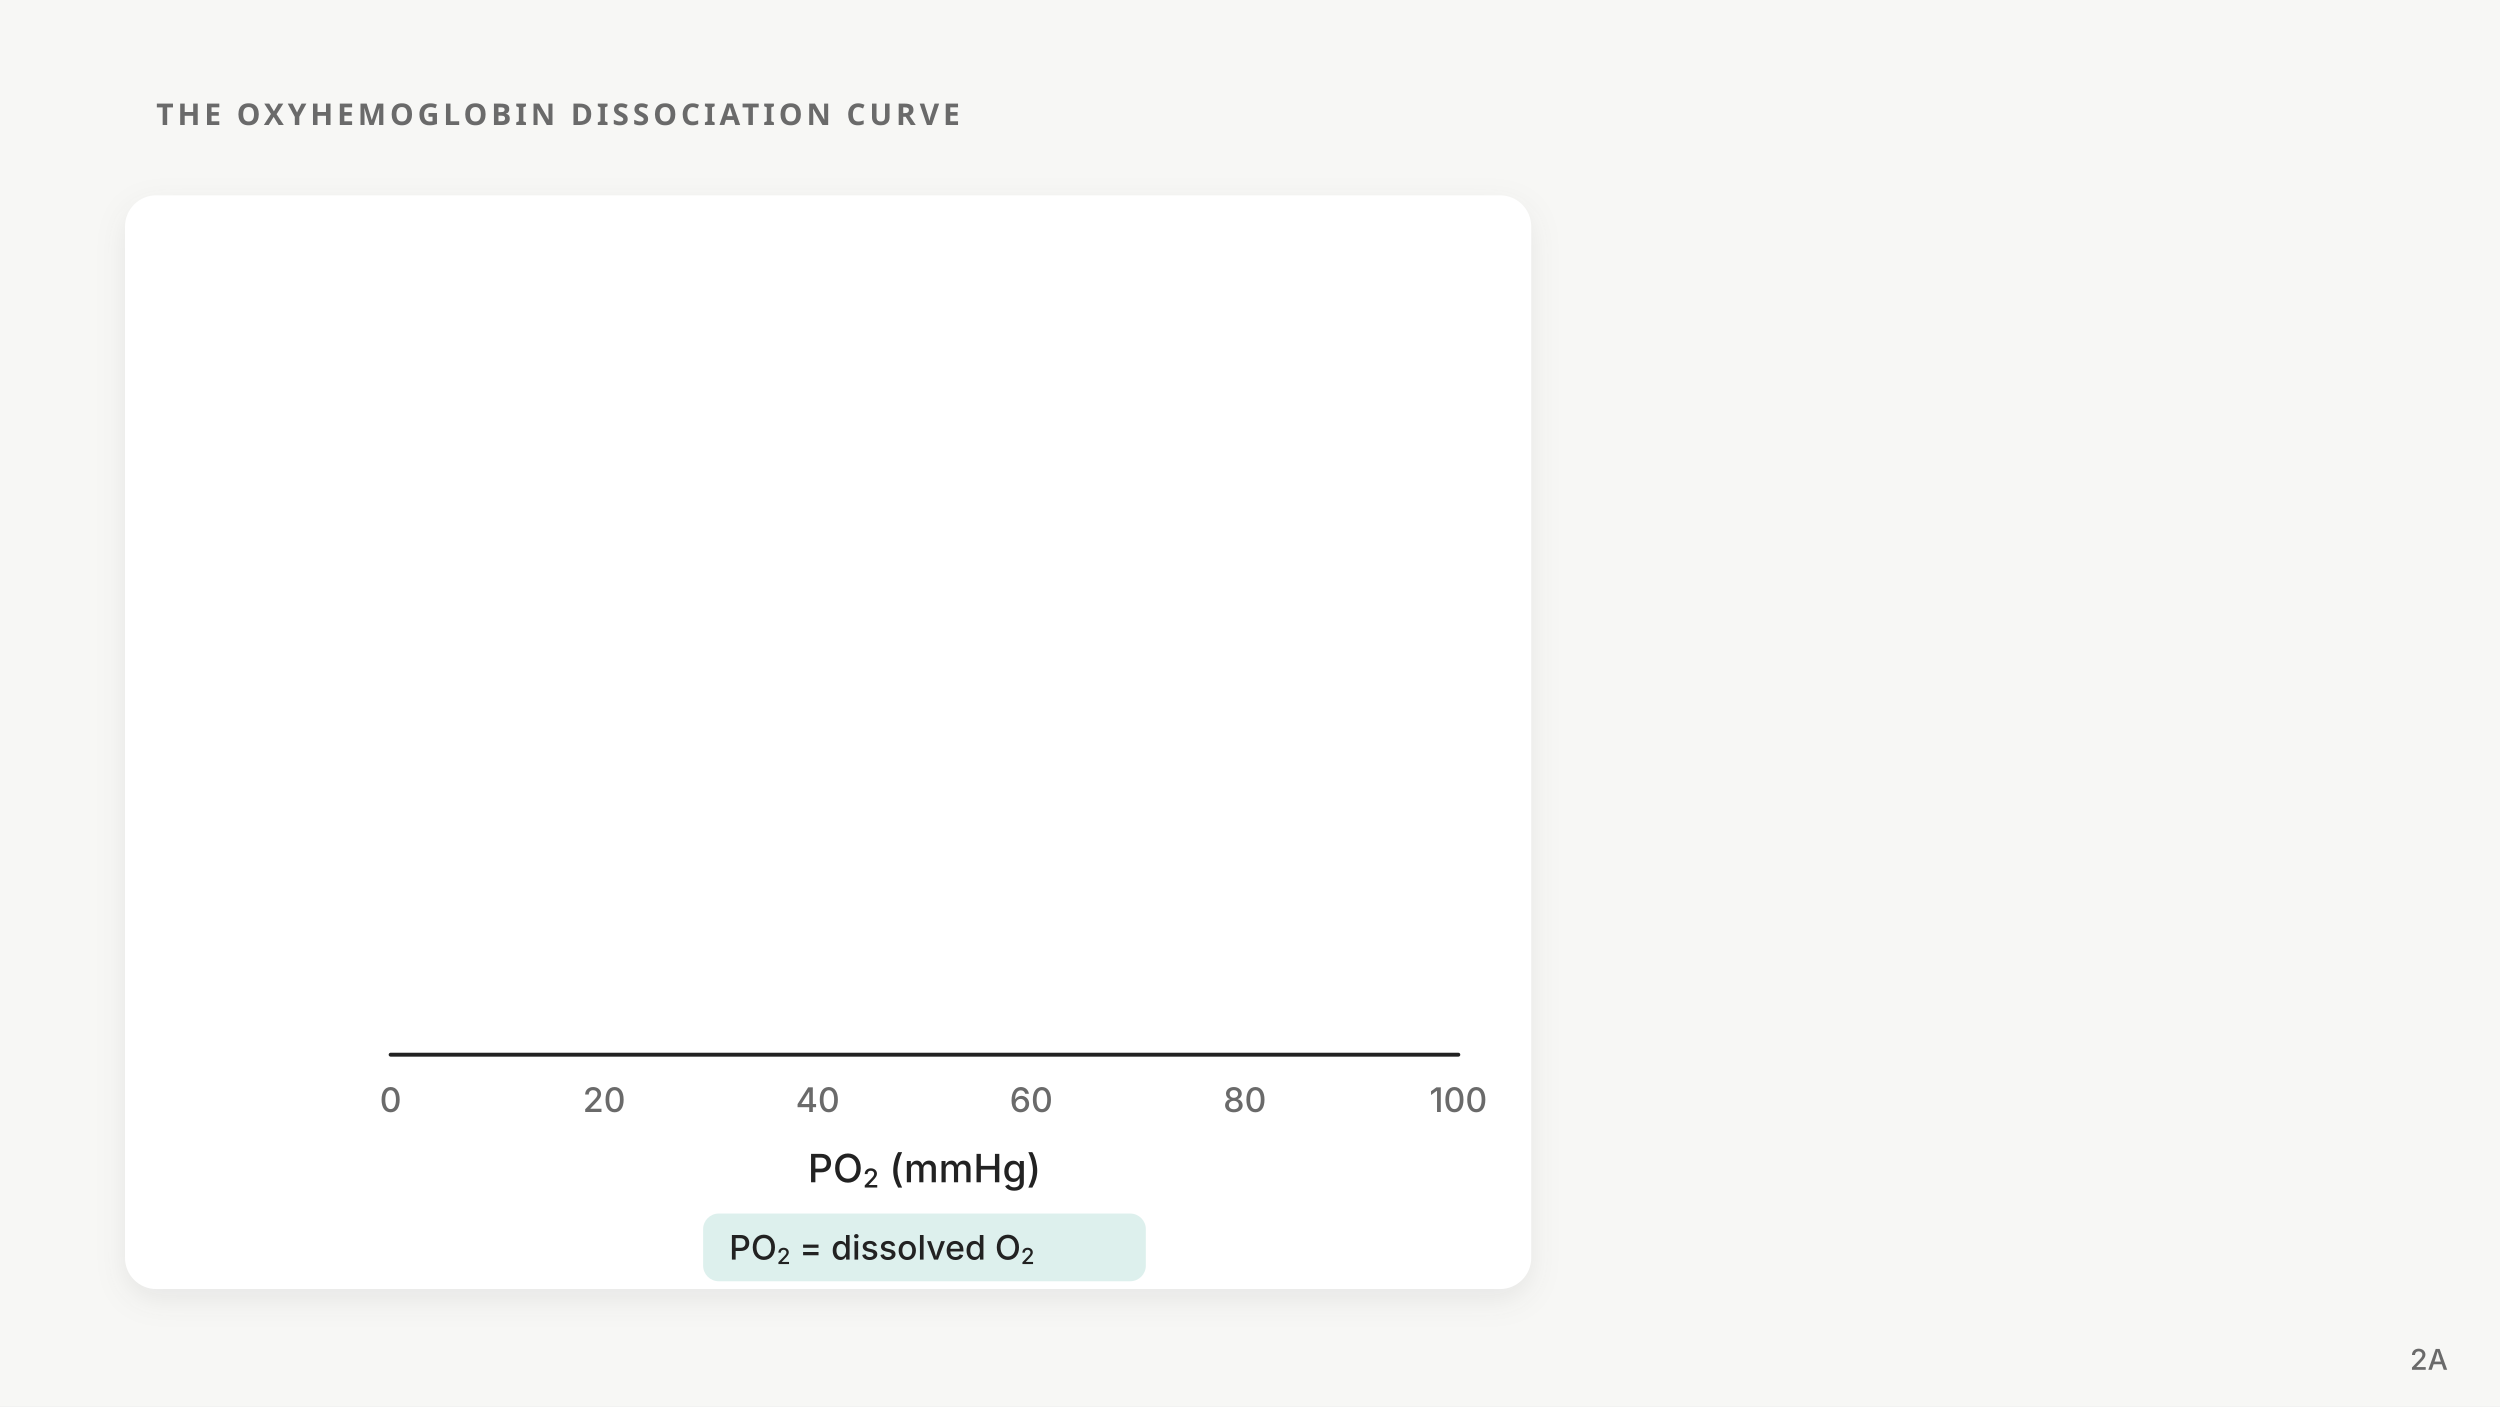
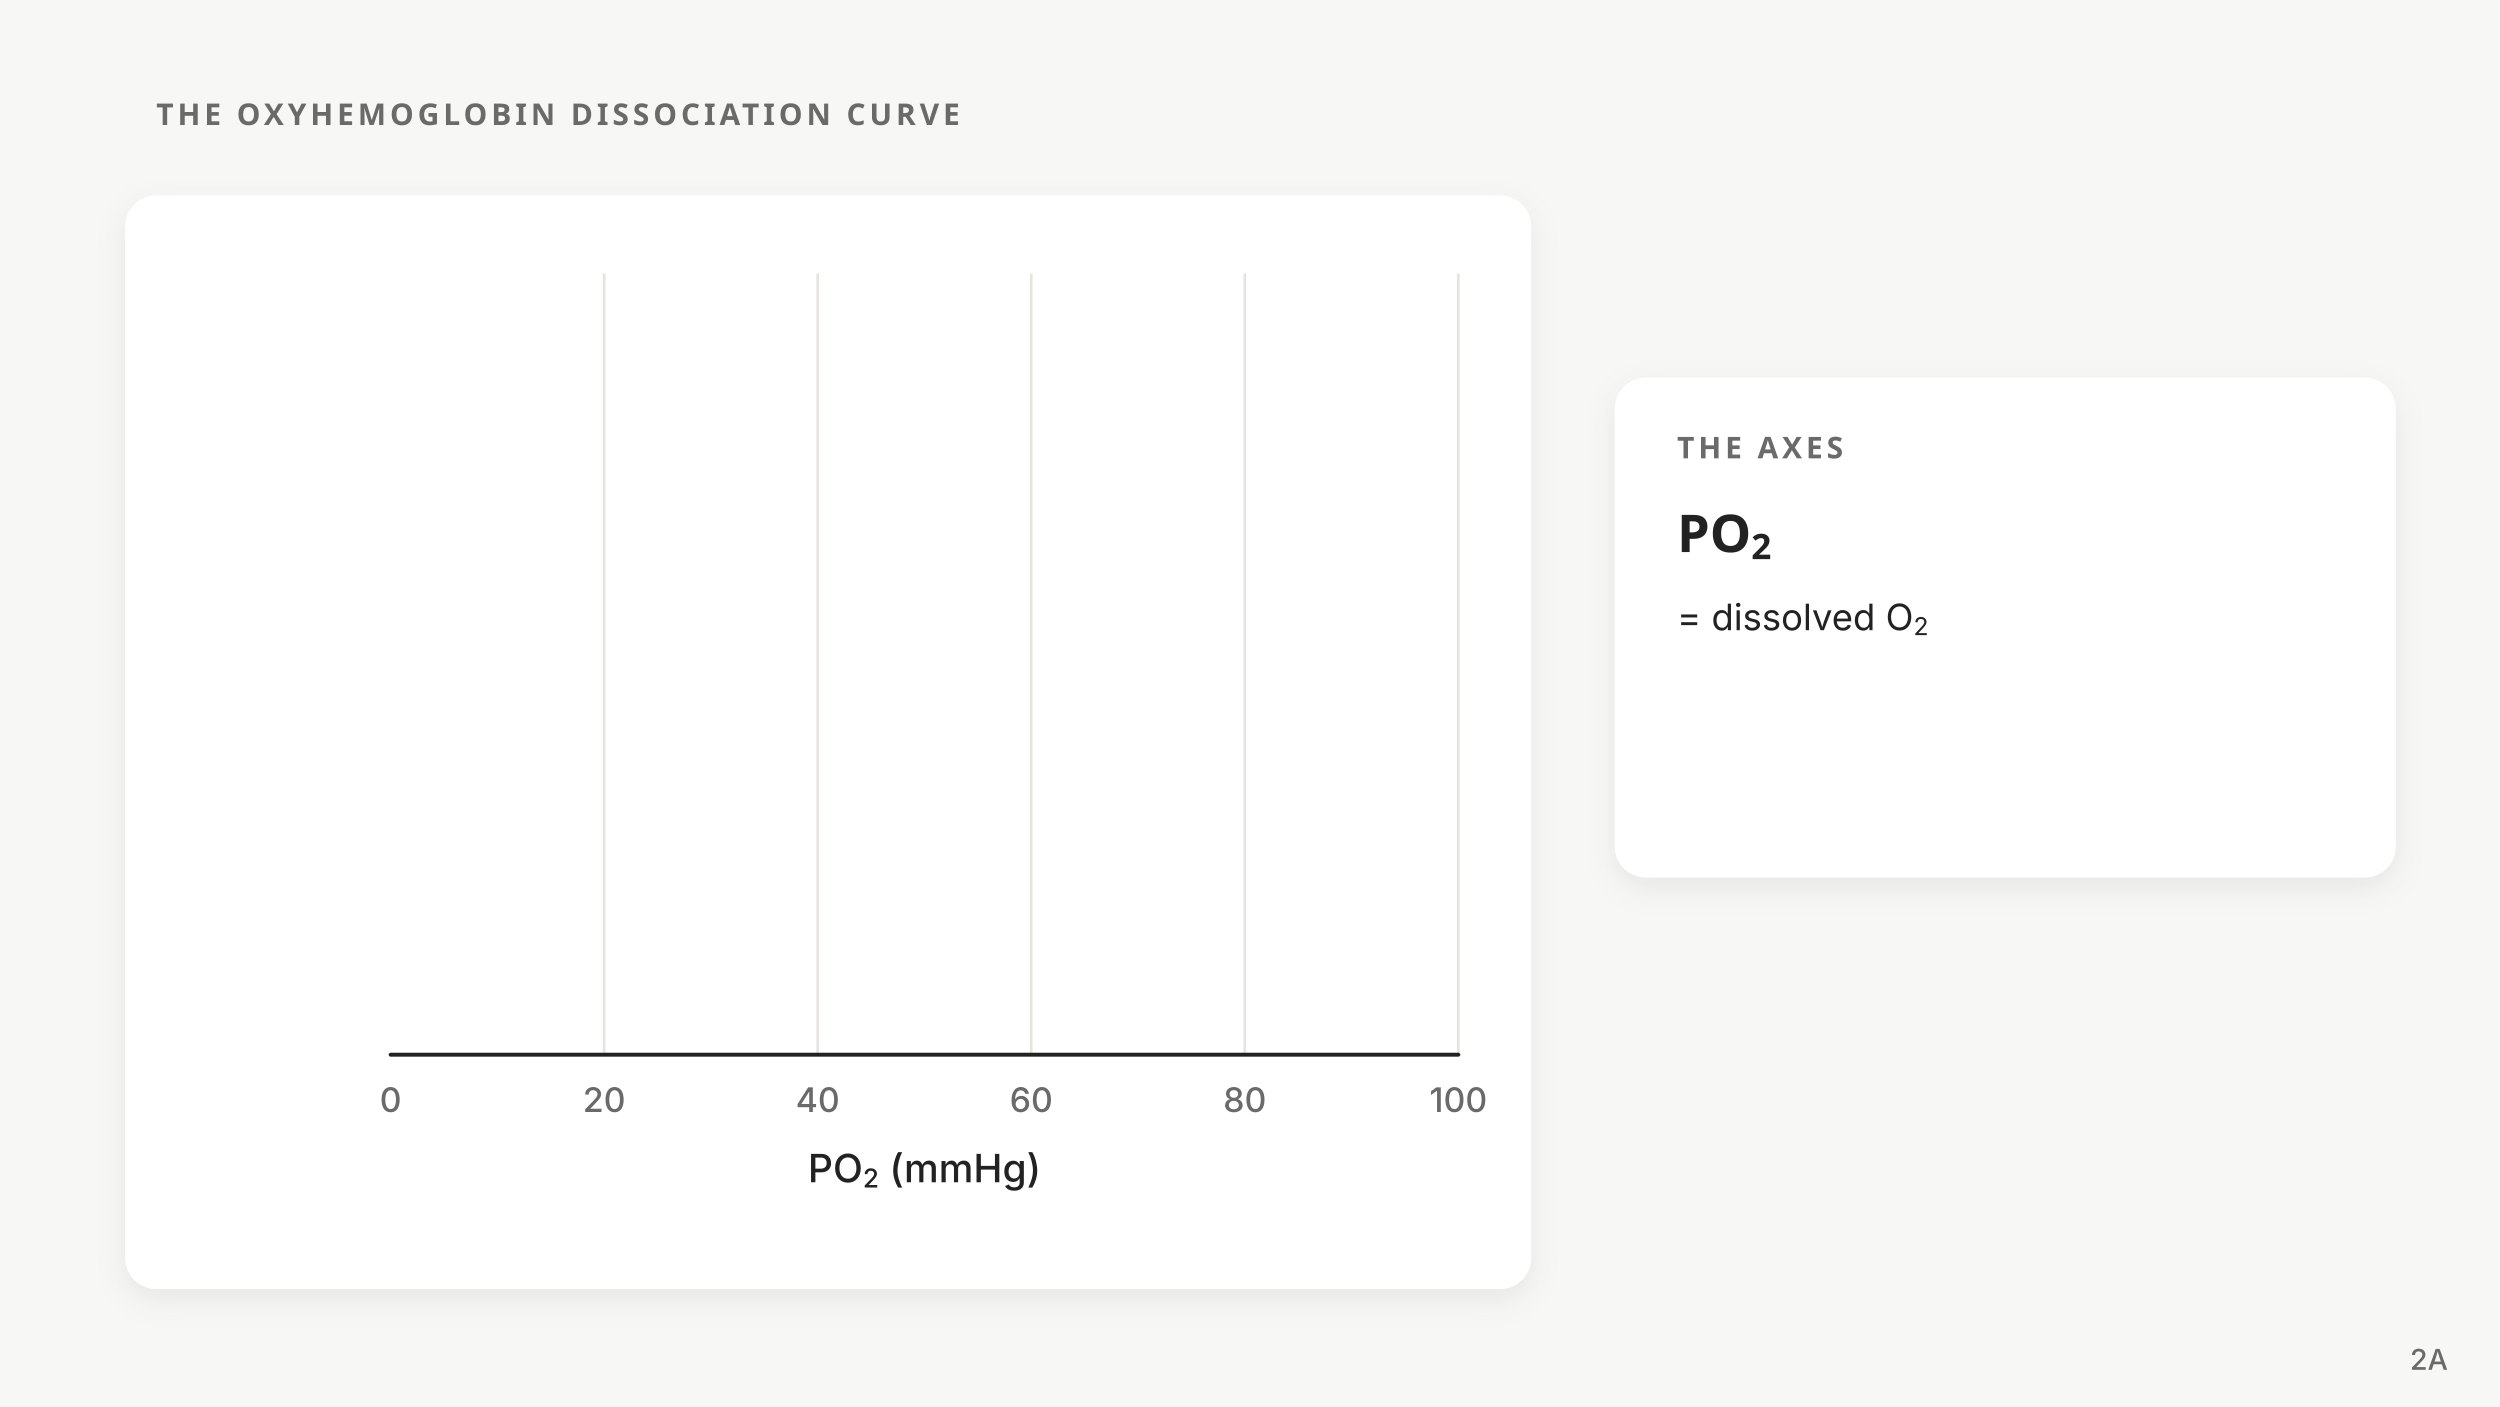
<svg xmlns="http://www.w3.org/2000/svg" width="1920" height="1080" viewBox="0 0 1920 1080">
  <defs>
    <filter id="soft" x="-20%" y="-20%" width="140%" height="160%">
      <feGaussianBlur stdDeviation="12" />
    </filter>
  </defs>
  <g id="Background_x2F_Fill">
    <rect width="1920" height="1080" fill="#F7F7F5" />
  </g>
  <g id="Header_x2F_Kicker">
    <text x="120.0" y="96.0" text-anchor="start" style="font-family:Manrope;font-size:23px;font-weight:700;letter-spacing:3px" fill="#6A6A6A">THE OXYHEMOGLOBIN DISSOCIATION CURVE</text>
  </g>
  <g id="Background_x2F_Stage">
    <rect x="96" y="158" width="1080" height="840" rx="24" fill="#222222" opacity="0.08" filter="url(#soft)" />
    <rect x="96" y="150" width="1080" height="840" rx="24" fill="#FFFFFF" />
  </g>
-   <g id="Graph_x2F_Axes">
+   <g id="Graph_x2F_GridV">
+     <line x1="464.0" y1="210" x2="464.0" y2="810" stroke="#E6E4E0" stroke-width="2" />
+     <line x1="628.0" y1="210" x2="628.0" y2="810" stroke="#E6E4E0" stroke-width="2" />
+     <line x1="792.0" y1="210" x2="792.0" y2="810" stroke="#E6E4E0" stroke-width="2" />
+     <line x1="956.0" y1="210" x2="956.0" y2="810" stroke="#E6E4E0" stroke-width="2" />
+     <line x1="1120.0" y1="210" x2="1120.0" y2="810" stroke="#E6E4E0" stroke-width="2" />
+   </g>
+   <g id="Graph_x2F_AxisX">
    <line x1="300" y1="810" x2="1120" y2="810" stroke="#222222" stroke-width="3" stroke-linecap="round" />
+     <text x="710.0" y="908.0" text-anchor="middle" style="font-family:Inter;font-size:30px;font-weight:500" fill="#222222">PO<tspan font-size="20" baseline-shift="sub">2</tspan> (mmHg)</text>
+   </g>
+   <g id="Graph_x2F_TicksX">
    <text x="300.0" y="854.0" text-anchor="middle" style="font-family:Inter;font-size:26px;font-weight:500" fill="#6A6A6A">0</text>
    <text x="464.0" y="854.0" text-anchor="middle" style="font-family:Inter;font-size:26px;font-weight:500" fill="#6A6A6A">20</text>
    <text x="628.0" y="854.0" text-anchor="middle" style="font-family:Inter;font-size:26px;font-weight:500" fill="#6A6A6A">40</text>
    <text x="792.0" y="854.0" text-anchor="middle" style="font-family:Inter;font-size:26px;font-weight:500" fill="#6A6A6A">60</text>
    <text x="956.0" y="854.0" text-anchor="middle" style="font-family:Inter;font-size:26px;font-weight:500" fill="#6A6A6A">80</text>
    <text x="1120.0" y="854.0" text-anchor="middle" style="font-family:Inter;font-size:26px;font-weight:500" fill="#6A6A6A">100</text>
-     <text x="710.0" y="908.0" text-anchor="middle" style="font-family:Inter;font-size:30px;font-weight:500" fill="#222222">PO<tspan font-size="20" baseline-shift="sub">2</tspan> (mmHg)</text>
  </g>
-   <g id="Note_x2F_X">
-     <rect x="540.0" y="932" width="340" height="52" rx="12" fill="#DDF0ED" />
-     <text x="560.0" y="967.4" text-anchor="start" style="font-family:Inter;font-size:26px;font-weight:500" fill="#222222">PO<tspan font-size="17" baseline-shift="sub">2</tspan> = dissolved O<tspan font-size="17" baseline-shift="sub">2</tspan>
+   <g id="Panel_x2F_Card">
+     <rect x="1240" y="298" width="600" height="384" rx="24" fill="#222222" opacity="0.08" filter="url(#soft)" />
+     <rect x="1240" y="290" width="600" height="384" rx="24" fill="#FFFFFF" />
+     <text x="1288.0" y="352.0" text-anchor="start" style="font-family:Manrope;font-size:23px;font-weight:700;letter-spacing:3px" fill="#6A6A6A">THE AXES</text>
+   </g>
+   <g id="Note_x2F_XTerm">
+     <text x="1288.0" y="424.0" text-anchor="start" style="font-family:Manrope;font-size:40px;font-weight:600" fill="#222222">PO<tspan font-size="27" baseline-shift="sub">2</tspan>
+     </text>
+   </g>
+   <g id="Note_x2F_XDef">
+     <text x="1288.0" y="484.0" text-anchor="start" style="font-family:Inter;font-size:28px;font-weight:400" fill="#222222">= dissolved O<tspan font-size="19" baseline-shift="sub">2</tspan>
    </text>
  </g>
  <g id="Meta_x2F_BeatID">
    <text x="1880.0" y="1052.0" text-anchor="end" style="font-family:Inter;font-size:22px;font-weight:500" fill="#6A6A6A">2A</text>
  </g>
</svg>
